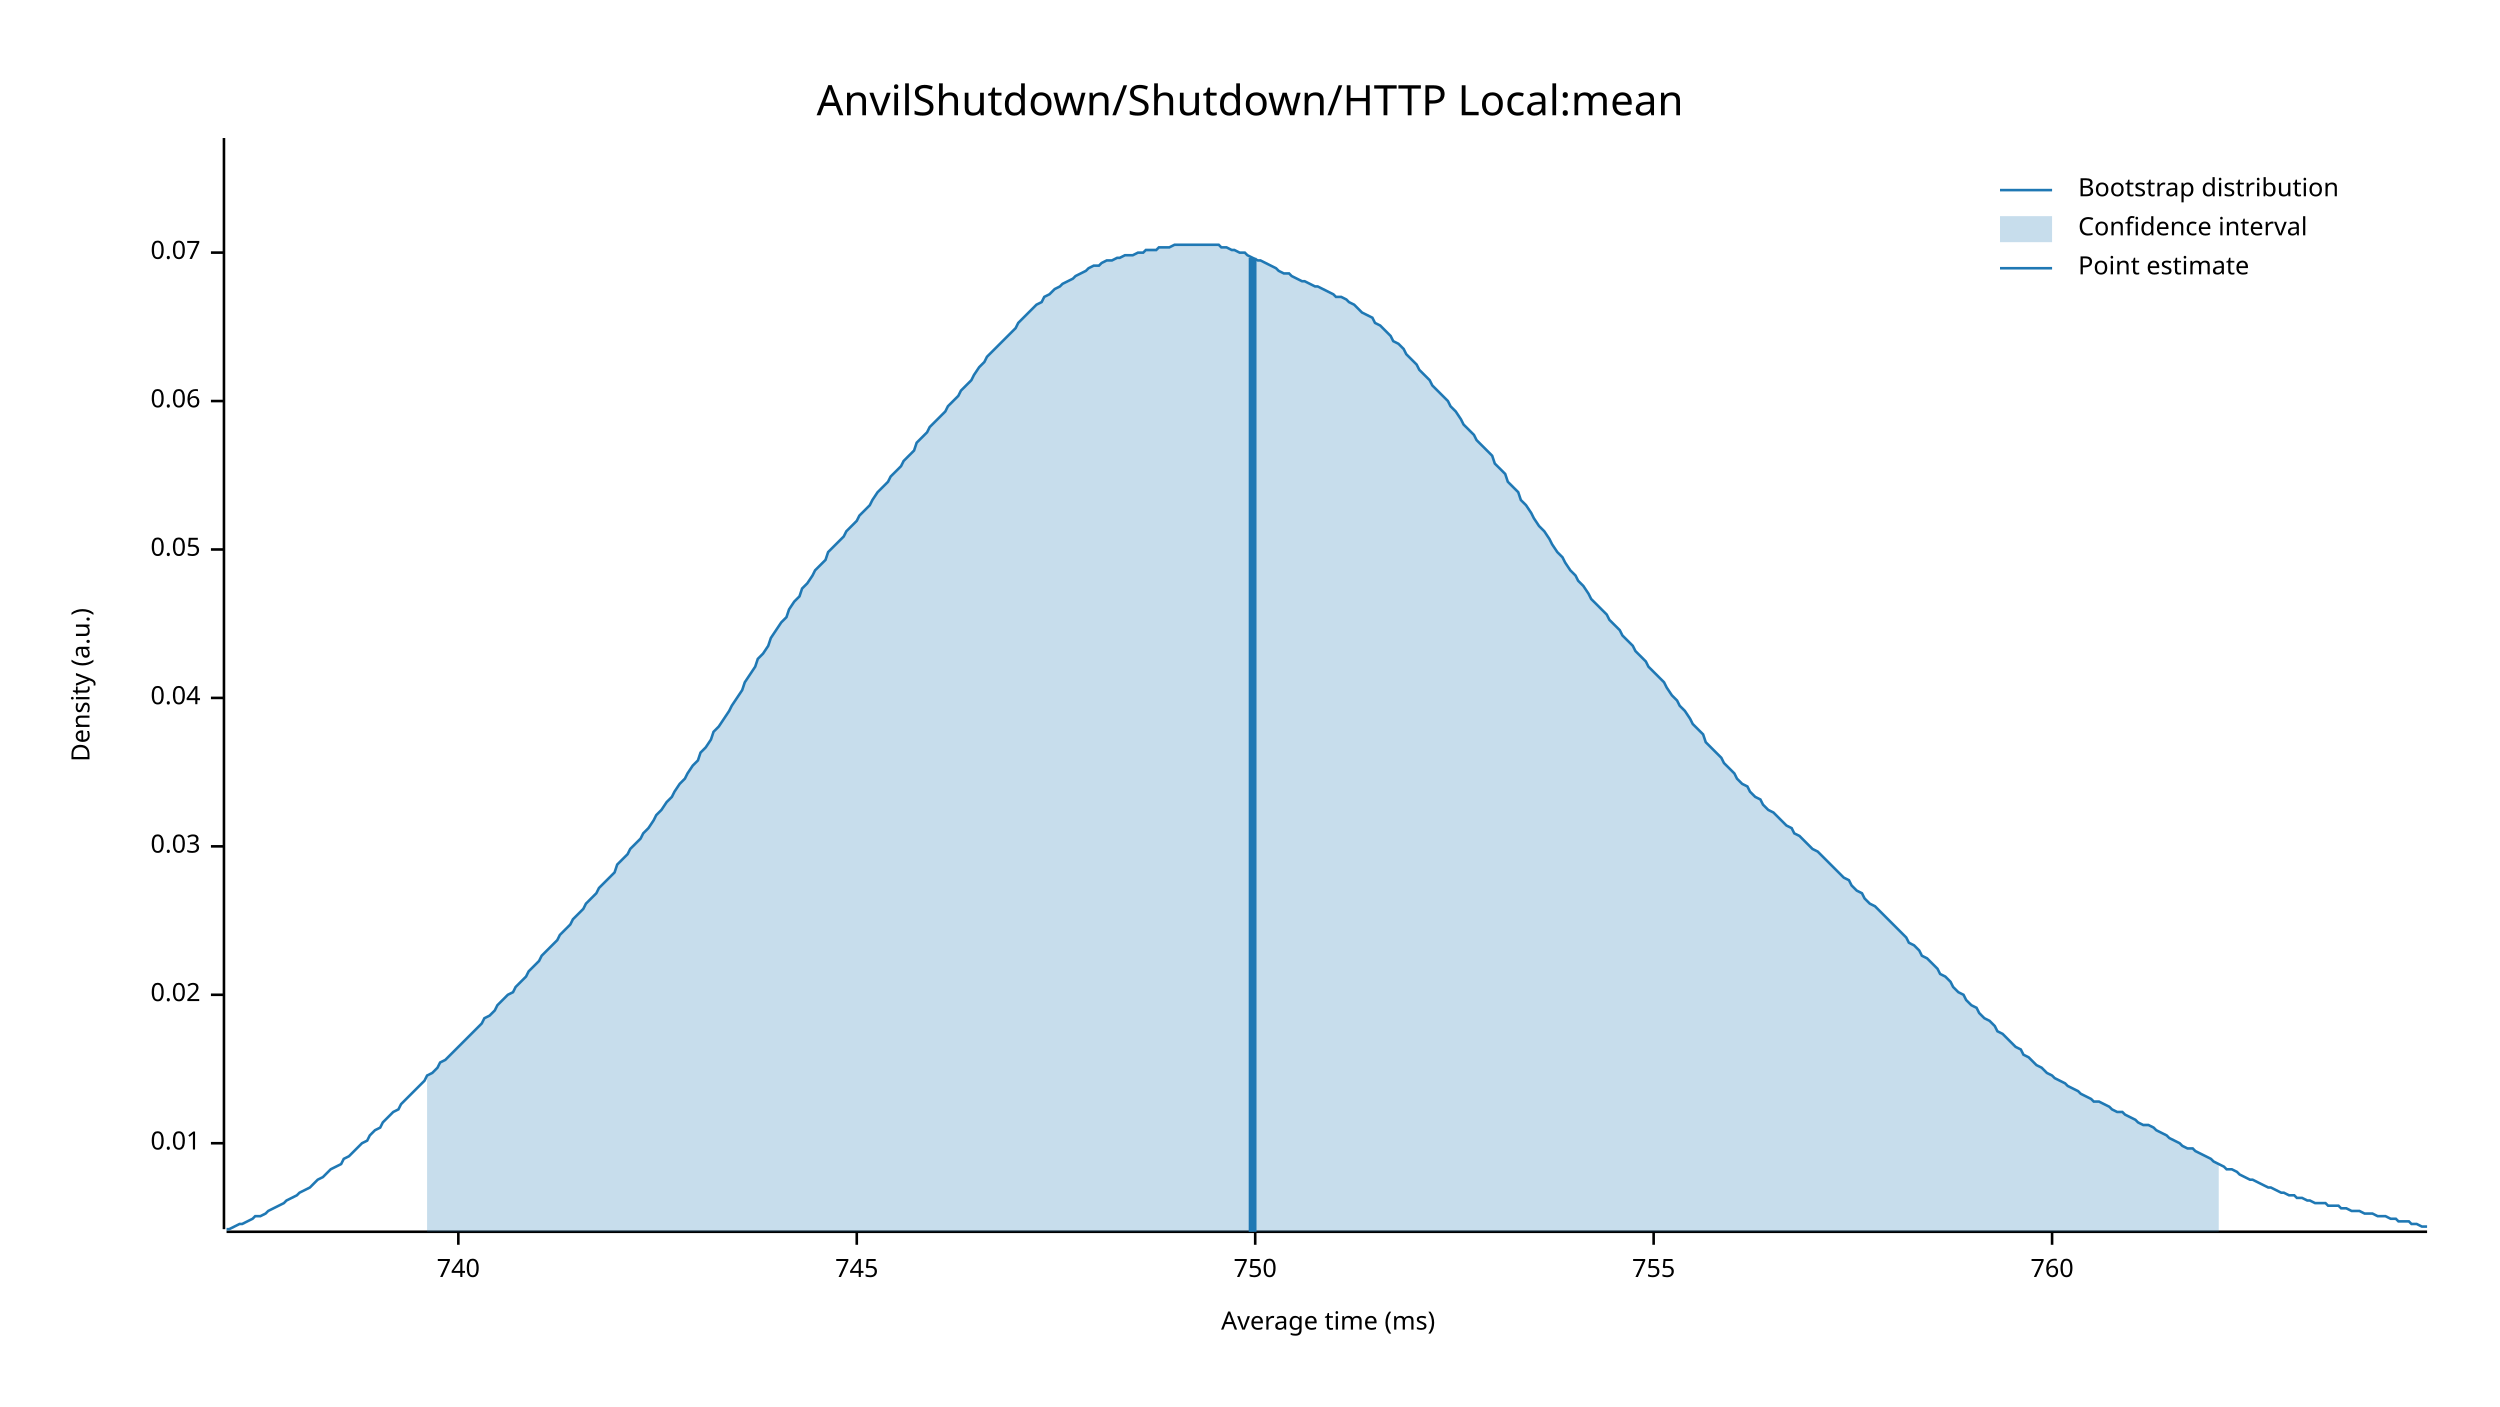
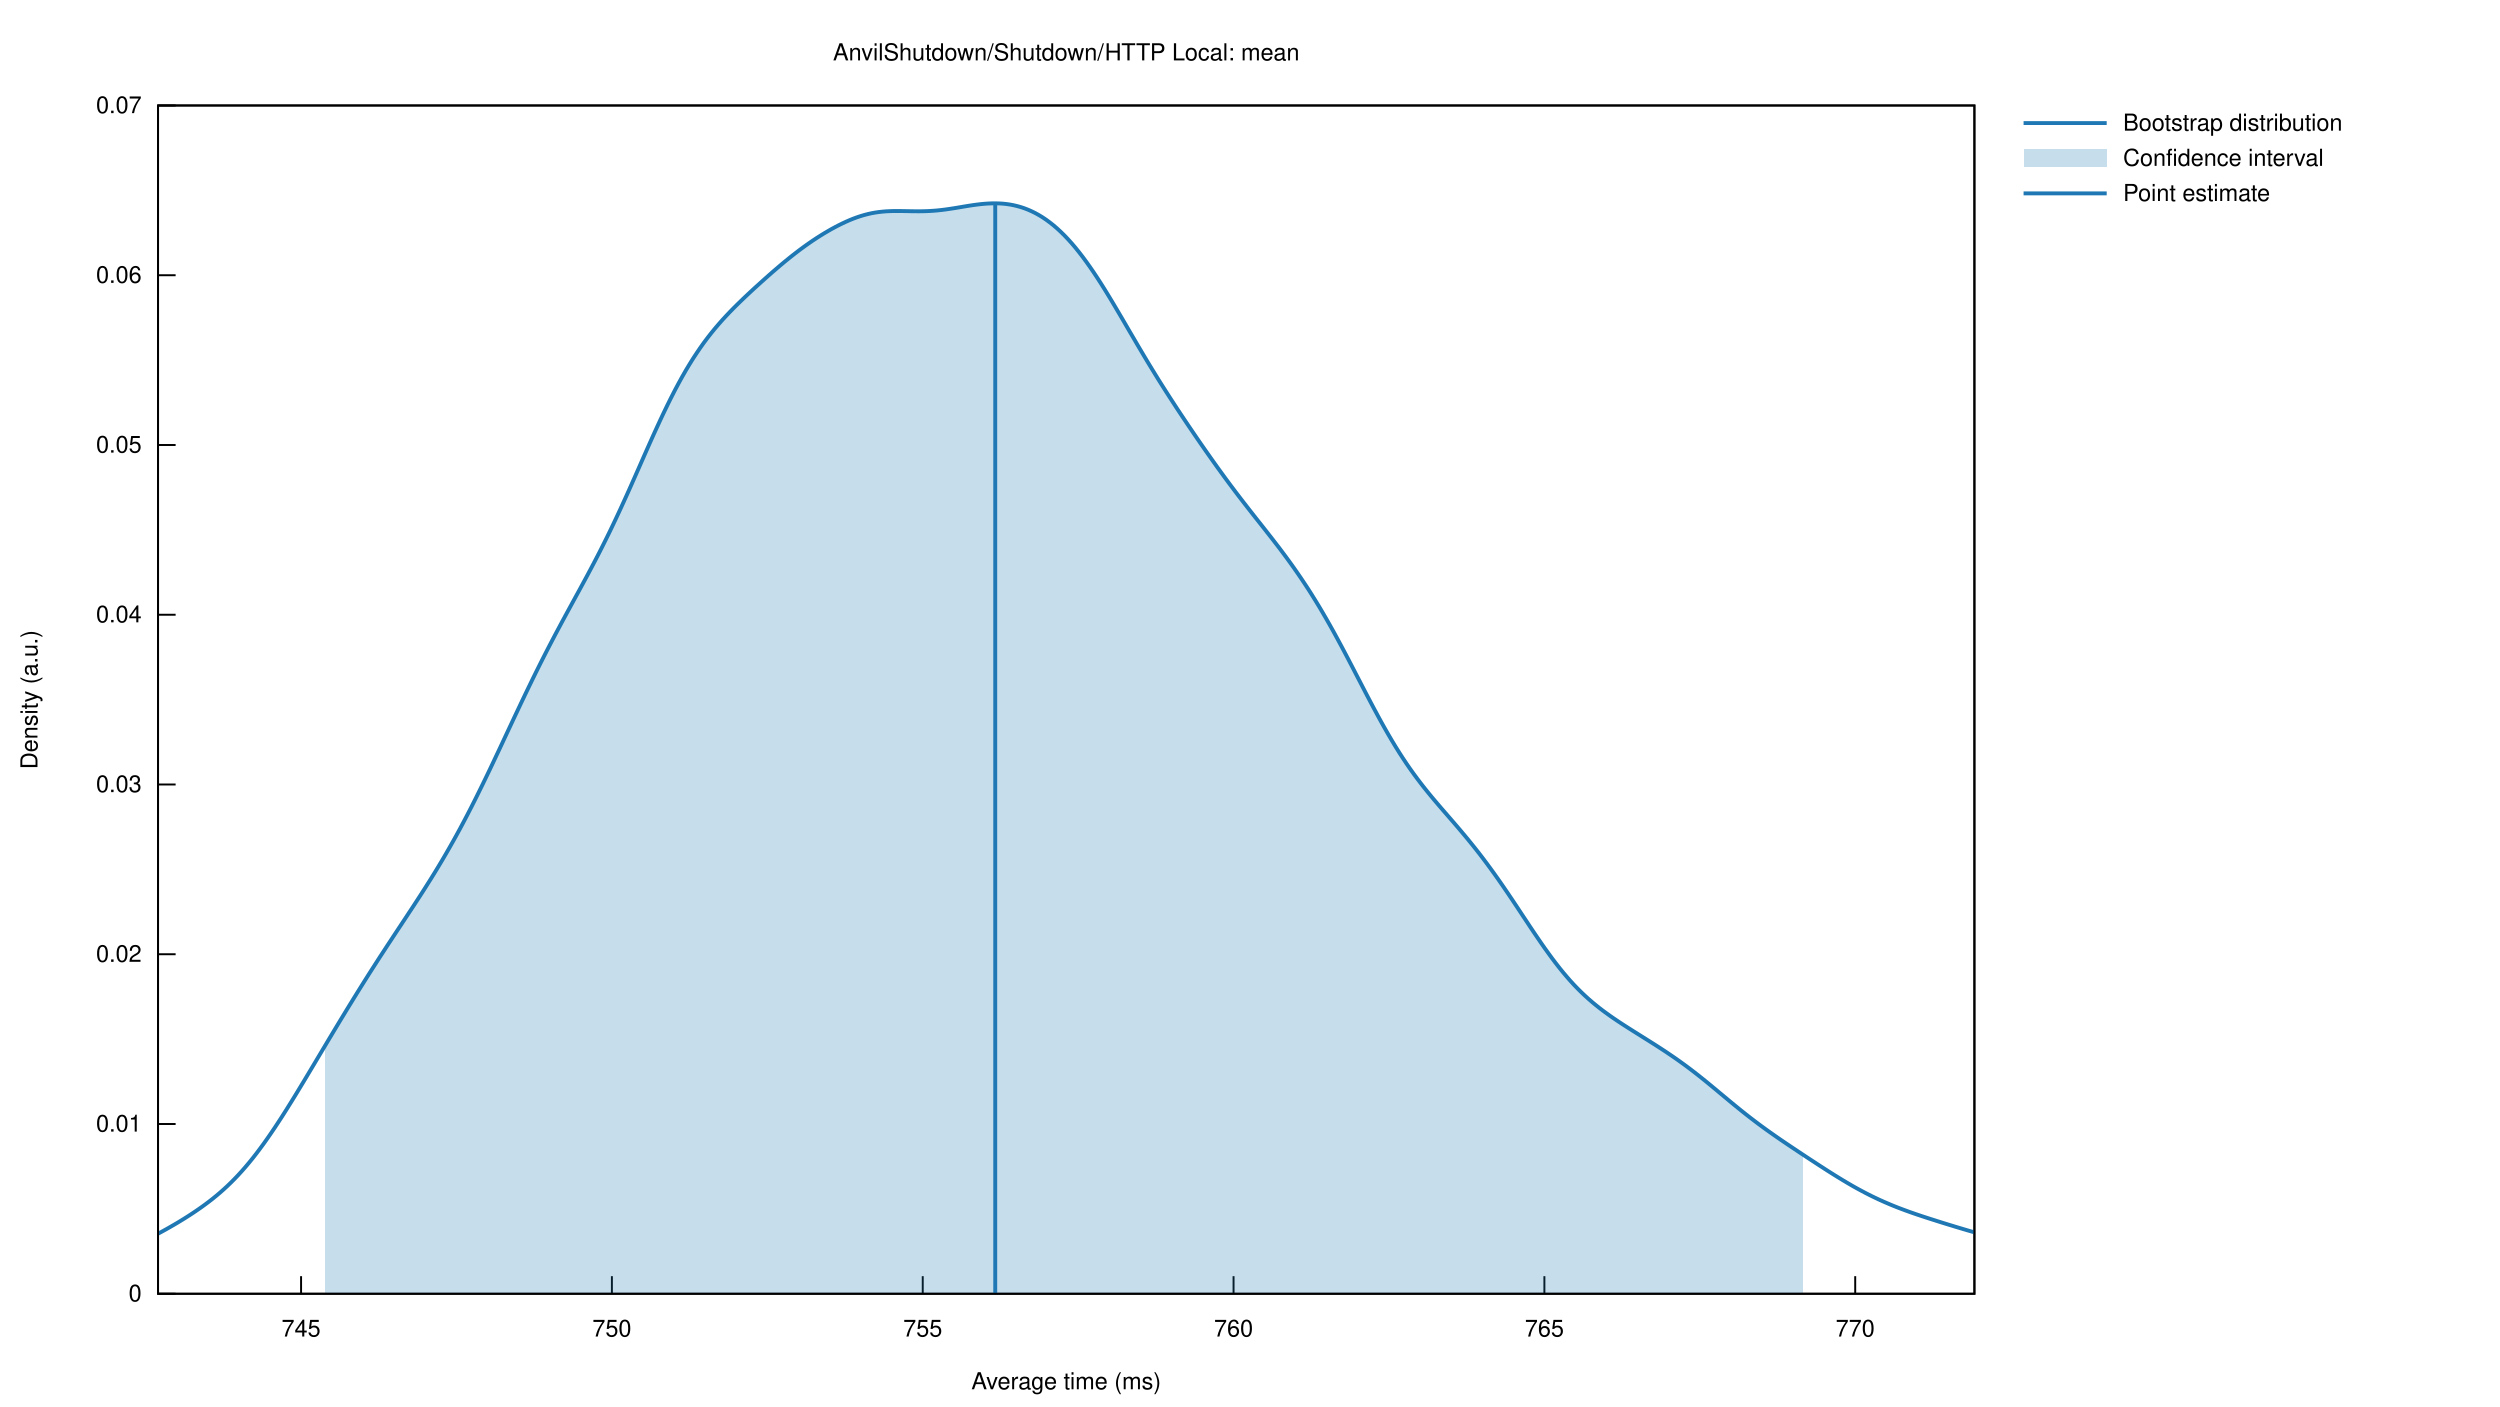
- <svg xmlns="http://www.w3.org/2000/svg" width="960" height="540" viewBox="0 0 960 540">
-   <text x="480" y="32" dy="0.76em" text-anchor="middle" font-family="sans-serif" font-size="16.129" opacity="1" fill="#000000">
- AnvilShutdown/Shutdown/HTTP Local:mean
- </text>
-   <text x="27" y="263" dy="0.76em" text-anchor="middle" font-family="sans-serif" font-size="9.677" opacity="1" fill="#000000" transform="rotate(270, 27, 263)">
- Density (a.u.)
- </text>
-   <text x="510" y="513" dy="-0.5ex" text-anchor="middle" font-family="sans-serif" font-size="9.677" opacity="1" fill="#000000">
- Average time (ms)
- </text>
-   <polyline fill="none" opacity="1" stroke="#000000" stroke-width="1" points="86,53 86,472 " />
-   <text x="77" y="439" dy="0.5ex" text-anchor="end" font-family="sans-serif" font-size="9.677" opacity="1" fill="#000000">
- 0.01
- </text>
-   <polyline fill="none" opacity="1" stroke="#000000" stroke-width="1" points="81,439 86,439 " />
-   <text x="77" y="382" dy="0.5ex" text-anchor="end" font-family="sans-serif" font-size="9.677" opacity="1" fill="#000000">
- 0.02
- </text>
-   <polyline fill="none" opacity="1" stroke="#000000" stroke-width="1" points="81,382 86,382 " />
-   <text x="77" y="325" dy="0.5ex" text-anchor="end" font-family="sans-serif" font-size="9.677" opacity="1" fill="#000000">
- 0.03
- </text>
-   <polyline fill="none" opacity="1" stroke="#000000" stroke-width="1" points="81,325 86,325 " />
-   <text x="77" y="268" dy="0.5ex" text-anchor="end" font-family="sans-serif" font-size="9.677" opacity="1" fill="#000000">
- 0.04
- </text>
-   <polyline fill="none" opacity="1" stroke="#000000" stroke-width="1" points="81,268 86,268 " />
-   <text x="77" y="211" dy="0.5ex" text-anchor="end" font-family="sans-serif" font-size="9.677" opacity="1" fill="#000000">
- 0.05
- </text>
-   <polyline fill="none" opacity="1" stroke="#000000" stroke-width="1" points="81,211 86,211 " />
-   <text x="77" y="154" dy="0.5ex" text-anchor="end" font-family="sans-serif" font-size="9.677" opacity="1" fill="#000000">
- 0.06
- </text>
-   <polyline fill="none" opacity="1" stroke="#000000" stroke-width="1" points="81,154 86,154 " />
-   <text x="77" y="97" dy="0.5ex" text-anchor="end" font-family="sans-serif" font-size="9.677" opacity="1" fill="#000000">
- 0.07
- </text>
-   <polyline fill="none" opacity="1" stroke="#000000" stroke-width="1" points="81,97 86,97 " />
-   <polyline fill="none" opacity="1" stroke="#000000" stroke-width="1" points="87,473 932,473 " />
-   <text x="176" y="483" dy="0.76em" text-anchor="middle" font-family="sans-serif" font-size="9.677" opacity="1" fill="#000000">
- 740
- </text>
-   <polyline fill="none" opacity="1" stroke="#000000" stroke-width="1" points="176,473 176,478 " />
-   <text x="329" y="483" dy="0.76em" text-anchor="middle" font-family="sans-serif" font-size="9.677" opacity="1" fill="#000000">
- 745
- </text>
-   <polyline fill="none" opacity="1" stroke="#000000" stroke-width="1" points="329,473 329,478 " />
-   <text x="482" y="483" dy="0.76em" text-anchor="middle" font-family="sans-serif" font-size="9.677" opacity="1" fill="#000000">
- 750
- </text>
-   <polyline fill="none" opacity="1" stroke="#000000" stroke-width="1" points="482,473 482,478 " />
-   <text x="635" y="483" dy="0.76em" text-anchor="middle" font-family="sans-serif" font-size="9.677" opacity="1" fill="#000000">
- 755
- </text>
-   <polyline fill="none" opacity="1" stroke="#000000" stroke-width="1" points="635,473 635,478 " />
-   <text x="788" y="483" dy="0.76em" text-anchor="middle" font-family="sans-serif" font-size="9.677" opacity="1" fill="#000000">
- 760
- </text>
-   <polyline fill="none" opacity="1" stroke="#000000" stroke-width="1" points="788,473 788,478 " />
-   <polyline fill="none" opacity="1" stroke="#1F78B4" stroke-width="1" points="87,472 88,472 90,471 92,470 93,470 95,469 97,468 98,467 100,467 102,466 103,465 105,464 107,463 109,462 110,461 112,460 114,459 115,458 117,457 119,456 120,455 122,453 124,452 125,451 127,449 129,448 131,447 132,445 134,444 136,442 137,441 139,439 141,438 142,436 144,434 146,433 147,431 149,429 151,427 153,426 154,424 156,422 158,420 159,419 161,417 163,415 164,413 166,412 168,410 169,408 171,407 173,405 175,403 176,402 178,400 180,398 181,397 183,395 185,393 186,391 188,390 190,388 191,386 193,384 195,382 197,381 198,379 200,377 202,375 203,373 205,371 207,369 208,367 210,365 212,363 214,361 215,359 217,357 219,355 220,353 222,351 224,349 225,347 227,345 229,343 230,341 232,339 234,337 236,335 237,332 239,330 241,328 242,326 244,324 246,322 247,320 249,318 251,315 252,313 254,311 256,308 258,306 259,304 261,301 263,299 264,297 266,294 268,292 269,289 271,287 273,284 274,281 276,279 278,276 280,273 281,271 283,268 285,265 286,262 288,259 290,256 291,253 293,251 295,248 296,245 298,242 300,239 302,237 303,234 305,231 307,229 308,226 310,224 312,221 313,219 315,217 317,215 318,212 320,210 322,208 324,206 325,204 327,202 329,200 330,198 332,196 334,194 335,192 337,189 339,187 341,185 342,183 344,181 346,179 347,177 349,175 351,173 352,170 354,168 356,166 357,164 359,162 361,160 363,158 364,156 366,154 368,152 369,150 371,148 373,146 374,144 376,141 378,139 379,137 381,135 383,133 385,131 386,130 388,128 390,126 391,124 393,122 395,120 396,119 398,117 400,116 401,114 403,113 405,111 407,110 408,109 410,108 412,107 413,106 415,105 417,104 418,103 420,102 422,102 423,101 425,100 427,100 429,99 430,99 432,98 434,98 435,98 437,97 439,97 440,96 442,96 444,96 445,95 447,95 449,95 451,94 452,94 454,94 456,94 457,94 459,94 461,94 462,94 464,94 466,94 468,94 469,95 471,95 473,96 474,96 476,97 478,97 479,98 481,99 483,100 484,100 486,101 488,102 490,103 491,104 493,105 495,105 496,106 498,107 500,108 501,108 503,109 505,110 506,110 508,111 510,112 512,113 513,114 515,114 517,115 518,116 520,117 522,119 523,120 525,121 527,122 528,124 530,125 532,127 534,129 535,131 537,132 539,134 540,136 542,138 544,140 545,142 547,144 549,146 550,148 552,150 554,152 556,154 557,156 559,158 561,161 562,163 564,165 566,167 567,169 569,171 571,173 573,175 574,178 576,180 578,182 579,185 581,187 583,189 584,192 586,194 588,197 589,199 591,202 593,204 595,207 596,209 598,212 600,214 601,216 603,219 605,221 606,223 608,225 610,228 611,230 613,232 615,234 617,236 618,238 620,240 622,242 623,244 625,246 627,248 628,250 630,252 632,254 633,256 635,258 637,260 639,262 640,264 642,267 644,269 645,271 647,273 649,276 650,278 652,280 654,282 655,285 657,287 659,289 661,291 662,293 664,295 666,297 667,299 669,301 671,302 672,304 674,306 676,307 677,309 679,311 681,312 683,314 684,315 686,317 688,318 689,320 691,321 693,323 694,324 696,326 698,327 700,329 701,330 703,332 705,334 706,335 708,337 710,338 711,340 713,342 715,343 716,345 718,347 720,348 722,350 723,351 725,353 727,355 728,356 730,358 732,360 733,362 735,363 737,365 738,367 740,368 742,370 744,372 745,374 747,375 749,377 750,379 752,381 754,382 755,384 757,386 759,387 760,389 762,391 764,392 766,394 767,396 769,397 771,399 772,400 774,402 776,403 777,405 779,406 781,408 782,409 784,410 786,412 788,413 789,414 791,415 793,416 794,417 796,418 798,419 799,420 801,421 803,422 804,423 806,423 808,424 810,425 811,426 813,427 815,427 816,428 818,429 820,430 821,431 823,432 825,432 827,433 828,434 830,435 832,436 833,437 835,438 837,439 838,440 840,441 842,441 843,442 845,443 847,444 849,445 850,446 852,447 854,448 855,449 857,449 859,450 860,451 862,452 864,453 865,453 867,454 869,455 871,456 872,456 874,457 876,458 877,458 879,459 881,459 882,460 884,460 886,461 887,461 889,462 891,462 893,462 894,463 896,463 898,463 899,464 901,464 903,465 904,465 906,465 908,466 909,466 911,466 913,467 915,467 916,467 918,468 920,468 921,469 923,469 925,469 926,470 928,470 930,471 932,471 " />
-   <polygon opacity="0.25" fill="#1F78B4" points="164,413 166,412 168,410 169,408 171,407 173,405 175,403 176,402 178,400 180,398 181,397 183,395 185,393 186,391 188,390 190,388 191,386 193,384 195,382 197,381 198,379 200,377 202,375 203,373 205,371 207,369 208,367 210,365 212,363 214,361 215,359 217,357 219,355 220,353 222,351 224,349 225,347 227,345 229,343 230,341 232,339 234,337 236,335 237,332 239,330 241,328 242,326 244,324 246,322 247,320 249,318 251,315 252,313 254,311 256,308 258,306 259,304 261,301 263,299 264,297 266,294 268,292 269,289 271,287 273,284 274,281 276,279 278,276 280,273 281,271 283,268 285,265 286,262 288,259 290,256 291,253 293,251 295,248 296,245 298,242 300,239 302,237 303,234 305,231 307,229 308,226 310,224 312,221 313,219 315,217 317,215 318,212 320,210 322,208 324,206 325,204 327,202 329,200 330,198 332,196 334,194 335,192 337,189 339,187 341,185 342,183 344,181 346,179 347,177 349,175 351,173 352,170 354,168 356,166 357,164 359,162 361,160 363,158 364,156 366,154 368,152 369,150 371,148 373,146 374,144 376,141 378,139 379,137 381,135 383,133 385,131 386,130 388,128 390,126 391,124 393,122 395,120 396,119 398,117 400,116 401,114 403,113 405,111 407,110 408,109 410,108 412,107 413,106 415,105 417,104 418,103 420,102 422,102 423,101 425,100 427,100 429,99 430,99 432,98 434,98 435,98 437,97 439,97 440,96 442,96 444,96 445,95 447,95 449,95 451,94 452,94 454,94 456,94 457,94 459,94 461,94 462,94 464,94 466,94 468,94 469,95 471,95 473,96 474,96 476,97 478,97 479,98 481,99 483,100 484,100 486,101 488,102 490,103 491,104 493,105 495,105 496,106 498,107 500,108 501,108 503,109 505,110 506,110 508,111 510,112 512,113 513,114 515,114 517,115 518,116 520,117 522,119 523,120 525,121 527,122 528,124 530,125 532,127 534,129 535,131 537,132 539,134 540,136 542,138 544,140 545,142 547,144 549,146 550,148 552,150 554,152 556,154 557,156 559,158 561,161 562,163 564,165 566,167 567,169 569,171 571,173 573,175 574,178 576,180 578,182 579,185 581,187 583,189 584,192 586,194 588,197 589,199 591,202 593,204 595,207 596,209 598,212 600,214 601,216 603,219 605,221 606,223 608,225 610,228 611,230 613,232 615,234 617,236 618,238 620,240 622,242 623,244 625,246 627,248 628,250 630,252 632,254 633,256 635,258 637,260 639,262 640,264 642,267 644,269 645,271 647,273 649,276 650,278 652,280 654,282 655,285 657,287 659,289 661,291 662,293 664,295 666,297 667,299 669,301 671,302 672,304 674,306 676,307 677,309 679,311 681,312 683,314 684,315 686,317 688,318 689,320 691,321 693,323 694,324 696,326 698,327 700,329 701,330 703,332 705,334 706,335 708,337 710,338 711,340 713,342 715,343 716,345 718,347 720,348 722,350 723,351 725,353 727,355 728,356 730,358 732,360 733,362 735,363 737,365 738,367 740,368 742,370 744,372 745,374 747,375 749,377 750,379 752,381 754,382 755,384 757,386 759,387 760,389 762,391 764,392 766,394 767,396 769,397 771,399 772,400 774,402 776,403 777,405 779,406 781,408 782,409 784,410 786,412 788,413 789,414 791,415 793,416 794,417 796,418 798,419 799,420 801,421 803,422 804,423 806,423 808,424 810,425 811,426 813,427 815,427 816,428 818,429 820,430 821,431 823,432 825,432 827,433 828,434 830,435 832,436 833,437 835,438 837,439 838,440 840,441 842,441 843,442 845,443 847,444 849,445 850,446 852,447 852,473 164,473 " />
-   <polyline fill="none" opacity="1" stroke="#1F78B4" stroke-width="3" points="481,473 481,99 " />
-   <text x="798" y="68" dy="0.76em" text-anchor="start" font-family="sans-serif" font-size="9.677" opacity="1" fill="#000000">
- Bootstrap distribution
- </text>
-   <text x="798" y="83" dy="0.76em" text-anchor="start" font-family="sans-serif" font-size="9.677" opacity="1" fill="#000000">
- Confidence interval
- </text>
-   <text x="798" y="98" dy="0.76em" text-anchor="start" font-family="sans-serif" font-size="9.677" opacity="1" fill="#000000">
- Point estimate
- </text>
-   <polyline fill="none" opacity="1" stroke="#1F78B4" stroke-width="1" points="768,73 788,73 " />
-   <rect x="768" y="83" width="20" height="10" opacity="0.25" fill="#1F78B4" stroke="none" />
-   <polyline fill="none" opacity="1" stroke="#1F78B4" stroke-width="1" points="768,103 788,103 " />
+ <svg xmlns="http://www.w3.org/2000/svg" xmlns:xlink="http://www.w3.org/1999/xlink" viewBox="0 0 1280 720">
+   <g id="gnuplot_canvas">
+     <rect x="0" y="0" width="1280" height="720" fill="none" />
+     <defs>
+       <circle id="gpDot" r="0.5" stroke-width="0.5" stroke="currentColor" />
+       <path id="gpPt0" stroke-width="0.222" stroke="currentColor" d="M-1,0 h2 M0,-1 v2" />
+       <path id="gpPt1" stroke-width="0.222" stroke="currentColor" d="M-1,-1 L1,1 M1,-1 L-1,1" />
+       <path id="gpPt2" stroke-width="0.222" stroke="currentColor" d="M-1,0 L1,0 M0,-1 L0,1 M-1,-1 L1,1 M-1,1 L1,-1" />
+       <rect id="gpPt3" stroke-width="0.222" stroke="currentColor" x="-1" y="-1" width="2" height="2" />
+       <rect id="gpPt4" stroke-width="0.222" stroke="currentColor" fill="currentColor" x="-1" y="-1" width="2" height="2" />
+       <circle id="gpPt5" stroke-width="0.222" stroke="currentColor" cx="0" cy="0" r="1" />
+       <use xlink:href="#gpPt5" id="gpPt6" fill="currentColor" stroke="none" />
+       <path id="gpPt7" stroke-width="0.222" stroke="currentColor" d="M0,-1.33 L-1.33,0.67 L1.33,0.67 z" />
+       <use xlink:href="#gpPt7" id="gpPt8" fill="currentColor" stroke="none" />
+       <use xlink:href="#gpPt7" id="gpPt9" stroke="currentColor" transform="rotate(180)" />
+       <use xlink:href="#gpPt9" id="gpPt10" fill="currentColor" stroke="none" />
+       <use xlink:href="#gpPt3" id="gpPt11" stroke="currentColor" transform="rotate(45)" />
+       <use xlink:href="#gpPt11" id="gpPt12" fill="currentColor" stroke="none" />
+       <path id="gpPt13" stroke-width="0.222" stroke="currentColor" d="M0,1.330 L1.265,0.411 L0.782,-1.067 L-0.782,-1.076 L-1.265,0.411 z" />
+       <use xlink:href="#gpPt13" id="gpPt14" fill="currentColor" stroke="none" />
+       <filter id="textbox" filterUnits="objectBoundingBox" x="0" y="0" height="1" width="1">
+         <feFlood flood-color="white" flood-opacity="1" result="bgnd" />
+         <feComposite in="SourceGraphic" in2="bgnd" operator="atop" />
+       </filter>
+       <filter id="greybox" filterUnits="objectBoundingBox" x="0" y="0" height="1" width="1">
+         <feFlood flood-color="lightgrey" flood-opacity="1" result="grey" />
+         <feComposite in="SourceGraphic" in2="grey" operator="atop" />
+       </filter>
+     </defs>
+     <g fill="none" color="white" stroke="currentColor" stroke-width="1.00" stroke-linecap="butt" stroke-linejoin="miter">
+ </g>
+     <g fill="none" color="black" stroke="currentColor" stroke-width="1.00" stroke-linecap="butt" stroke-linejoin="miter">
+       <path stroke="black" d="M80.92,662.40 L89.92,662.40  " />
+       <g transform="translate(72.53,666.30)" stroke="none" fill="black" font-family="Helvetica" font-size="12.00" text-anchor="end">
+         <text>
+           <tspan font-family="Helvetica"> 0</tspan>
+         </text>
+       </g>
+     </g>
+     <g fill="none" color="black" stroke="currentColor" stroke-width="1.00" stroke-linecap="butt" stroke-linejoin="miter">
+       <path stroke="black" d="M80.92,575.49 L89.92,575.49  " />
+       <g transform="translate(72.53,579.39)" stroke="none" fill="black" font-family="Helvetica" font-size="12.00" text-anchor="end">
+         <text>
+           <tspan font-family="Helvetica"> 0.01</tspan>
+         </text>
+       </g>
+     </g>
+     <g fill="none" color="black" stroke="currentColor" stroke-width="1.00" stroke-linecap="butt" stroke-linejoin="miter">
+       <path stroke="black" d="M80.92,488.57 L89.92,488.57  " />
+       <g transform="translate(72.53,492.47)" stroke="none" fill="black" font-family="Helvetica" font-size="12.00" text-anchor="end">
+         <text>
+           <tspan font-family="Helvetica"> 0.02</tspan>
+         </text>
+       </g>
+     </g>
+     <g fill="none" color="black" stroke="currentColor" stroke-width="1.00" stroke-linecap="butt" stroke-linejoin="miter">
+       <path stroke="black" d="M80.92,401.66 L89.92,401.66  " />
+       <g transform="translate(72.53,405.56)" stroke="none" fill="black" font-family="Helvetica" font-size="12.00" text-anchor="end">
+         <text>
+           <tspan font-family="Helvetica"> 0.03</tspan>
+         </text>
+       </g>
+     </g>
+     <g fill="none" color="black" stroke="currentColor" stroke-width="1.00" stroke-linecap="butt" stroke-linejoin="miter">
+       <path stroke="black" d="M80.92,314.75 L89.92,314.75  " />
+       <g transform="translate(72.53,318.65)" stroke="none" fill="black" font-family="Helvetica" font-size="12.00" text-anchor="end">
+         <text>
+           <tspan font-family="Helvetica"> 0.04</tspan>
+         </text>
+       </g>
+     </g>
+     <g fill="none" color="black" stroke="currentColor" stroke-width="1.00" stroke-linecap="butt" stroke-linejoin="miter">
+       <path stroke="black" d="M80.92,227.84 L89.92,227.84  " />
+       <g transform="translate(72.53,231.74)" stroke="none" fill="black" font-family="Helvetica" font-size="12.00" text-anchor="end">
+         <text>
+           <tspan font-family="Helvetica"> 0.05</tspan>
+         </text>
+       </g>
+     </g>
+     <g fill="none" color="black" stroke="currentColor" stroke-width="1.00" stroke-linecap="butt" stroke-linejoin="miter">
+       <path stroke="black" d="M80.92,140.92 L89.92,140.92  " />
+       <g transform="translate(72.53,144.82)" stroke="none" fill="black" font-family="Helvetica" font-size="12.00" text-anchor="end">
+         <text>
+           <tspan font-family="Helvetica"> 0.06</tspan>
+         </text>
+       </g>
+     </g>
+     <g fill="none" color="black" stroke="currentColor" stroke-width="1.00" stroke-linecap="butt" stroke-linejoin="miter">
+       <path stroke="black" d="M80.92,54.01 L89.92,54.01  " />
+       <g transform="translate(72.53,57.91)" stroke="none" fill="black" font-family="Helvetica" font-size="12.00" text-anchor="end">
+         <text>
+           <tspan font-family="Helvetica"> 0.07</tspan>
+         </text>
+       </g>
+     </g>
+     <g fill="none" color="black" stroke="currentColor" stroke-width="1.00" stroke-linecap="butt" stroke-linejoin="miter">
+       <path stroke="black" d="M154.15,662.40 L154.15,653.40  " />
+       <g transform="translate(154.15,684.30)" stroke="none" fill="black" font-family="Helvetica" font-size="12.00" text-anchor="middle">
+         <text>
+           <tspan font-family="Helvetica"> 745</tspan>
+         </text>
+       </g>
+     </g>
+     <g fill="none" color="black" stroke="currentColor" stroke-width="1.00" stroke-linecap="butt" stroke-linejoin="miter">
+       <path stroke="black" d="M313.29,662.40 L313.29,653.40  " />
+       <g transform="translate(313.29,684.30)" stroke="none" fill="black" font-family="Helvetica" font-size="12.00" text-anchor="middle">
+         <text>
+           <tspan font-family="Helvetica"> 750</tspan>
+         </text>
+       </g>
+     </g>
+     <g fill="none" color="black" stroke="currentColor" stroke-width="1.00" stroke-linecap="butt" stroke-linejoin="miter">
+       <path stroke="black" d="M472.44,662.40 L472.44,653.40  " />
+       <g transform="translate(472.44,684.30)" stroke="none" fill="black" font-family="Helvetica" font-size="12.00" text-anchor="middle">
+         <text>
+           <tspan font-family="Helvetica"> 755</tspan>
+         </text>
+       </g>
+     </g>
+     <g fill="none" color="black" stroke="currentColor" stroke-width="1.00" stroke-linecap="butt" stroke-linejoin="miter">
+       <path stroke="black" d="M631.58,662.40 L631.58,653.40  " />
+       <g transform="translate(631.58,684.30)" stroke="none" fill="black" font-family="Helvetica" font-size="12.00" text-anchor="middle">
+         <text>
+           <tspan font-family="Helvetica"> 760</tspan>
+         </text>
+       </g>
+     </g>
+     <g fill="none" color="black" stroke="currentColor" stroke-width="1.00" stroke-linecap="butt" stroke-linejoin="miter">
+       <path stroke="black" d="M790.73,662.40 L790.73,653.40  " />
+       <g transform="translate(790.73,684.30)" stroke="none" fill="black" font-family="Helvetica" font-size="12.00" text-anchor="middle">
+         <text>
+           <tspan font-family="Helvetica"> 765</tspan>
+         </text>
+       </g>
+     </g>
+     <g fill="none" color="black" stroke="currentColor" stroke-width="1.00" stroke-linecap="butt" stroke-linejoin="miter">
+       <path stroke="black" d="M949.87,662.40 L949.87,653.40  " />
+       <g transform="translate(949.87,684.30)" stroke="none" fill="black" font-family="Helvetica" font-size="12.00" text-anchor="middle">
+         <text>
+           <tspan font-family="Helvetica"> 770</tspan>
+         </text>
+       </g>
+     </g>
+     <g fill="none" color="black" stroke="currentColor" stroke-width="1.00" stroke-linecap="butt" stroke-linejoin="miter">
+ </g>
+     <g fill="none" color="black" stroke="currentColor" stroke-width="1.00" stroke-linecap="butt" stroke-linejoin="miter">
+       <path stroke="black" d="M80.92,54.01 L80.92,662.40 L1010.90,662.40 L1010.90,54.01 L80.92,54.01 Z  " />
+     </g>
+     <g fill="none" color="black" stroke="currentColor" stroke-width="1.00" stroke-linecap="butt" stroke-linejoin="miter">
+       <g transform="translate(19.18,358.21) rotate(270)" stroke="none" fill="black" font-family="Helvetica" font-size="12.00" text-anchor="middle">
+         <text>
+           <tspan font-family="Helvetica">Density (a.u.)</tspan>
+         </text>
+       </g>
+     </g>
+     <g fill="none" color="black" stroke="currentColor" stroke-width="1.00" stroke-linecap="butt" stroke-linejoin="miter">
+       <g transform="translate(545.91,711.30)" stroke="none" fill="black" font-family="Helvetica" font-size="12.00" text-anchor="middle">
+         <text>
+           <tspan font-family="Helvetica">Average time (ms)</tspan>
+         </text>
+       </g>
+     </g>
+     <g fill="none" color="black" stroke="currentColor" stroke-width="1.00" stroke-linecap="butt" stroke-linejoin="miter">
+ </g>
+     <g id="gnuplot_plot_1">
+       <g fill="none" color="white" stroke="currentColor" stroke-width="2.00" stroke-linecap="butt" stroke-linejoin="miter">
+ </g>
+       <g fill="none" color="black" stroke="currentColor" stroke-width="2.00" stroke-linecap="butt" stroke-linejoin="miter">
+         <g transform="translate(1087.02,66.91)" stroke="none" fill="black" font-family="Helvetica" font-size="12.00" text-anchor="start">
+           <text>
+             <tspan font-family="Helvetica">Bootstrap distribution</tspan>
+           </text>
+         </g>
+       </g>
+       <g fill="none" color="black" stroke="currentColor" stroke-width="2.00" stroke-linecap="butt" stroke-linejoin="miter">
+         <path stroke="rgb( 31, 120, 180)" d="M1036.07,63.01 L1078.63,63.01 M80.92,631.65 L82.78,630.65 L84.65,629.62 L86.51,628.57 L88.37,627.50 L90.24,626.41   L92.10,625.29 L93.97,624.15 L95.83,622.98 L97.69,621.78 L99.56,620.54 L101.42,619.27 L103.28,617.97 L105.15,616.61   L107.01,615.21 L108.88,613.76 L110.74,612.24 L112.60,610.67 L114.47,609.02 L116.33,607.31 L118.19,605.52 L120.06,603.64   L121.92,601.69 L123.78,599.65 L125.65,597.52 L127.51,595.31 L129.38,593.01 L131.24,590.63 L133.10,588.16 L134.97,585.62   L136.83,582.99 L138.69,580.30 L140.56,577.54 L142.42,574.72 L144.29,571.85 L146.15,568.92 L148.01,565.95 L149.88,562.94   L151.74,559.91 L153.60,556.84 L155.47,553.75 L157.33,550.65 L159.19,547.54 L161.06,544.42 L162.92,541.29 L164.79,538.17   L166.65,535.05 L168.51,531.93 L170.38,528.82 L172.24,525.72 L174.10,522.64 L175.97,519.57 L177.83,516.51 L179.70,513.47   L181.56,510.45 L183.42,507.45 L185.29,504.46 L187.15,501.50 L189.01,498.55 L190.88,495.63 L192.74,492.73 L194.60,489.84   L196.47,486.98 L198.33,484.12 L200.20,481.29 L202.06,478.46 L203.92,475.64 L205.79,472.82 L207.65,470.00 L209.51,467.17   L211.38,464.34 L213.24,461.49 L215.11,458.62 L216.97,455.72 L218.83,452.78 L220.70,449.81 L222.56,446.80 L224.42,443.74   L226.29,440.62 L228.15,437.45 L230.01,434.22 L231.88,430.92 L233.74,427.56 L235.61,424.14 L237.47,420.64 L239.33,417.09   L241.20,413.46 L243.06,409.78 L244.92,406.04 L246.79,402.25 L248.65,398.41 L250.52,394.53 L252.38,390.62 L254.24,386.67   L256.11,382.71 L257.97,378.73 L259.83,374.75 L261.70,370.77 L263.56,366.80 L265.43,362.85 L267.29,358.92 L269.15,355.03   L271.02,351.16 L272.88,347.34 L274.74,343.56 L276.61,339.82 L278.47,336.14 L280.33,332.50 L282.20,328.90 L284.06,325.35   L285.93,321.84 L287.79,318.36 L289.65,314.92 L291.52,311.49 L293.38,308.07 L295.24,304.66 L297.11,301.25 L298.97,297.81   L300.84,294.35 L302.70,290.85 L304.56,287.31 L306.43,283.71 L308.29,280.05 L310.15,276.32 L312.02,272.52 L313.88,268.65   L315.74,264.71 L317.61,260.70 L319.47,256.63 L321.34,252.51 L323.20,248.34 L325.06,244.14 L326.93,239.91 L328.79,235.68   L330.65,231.46 L332.52,227.26 L334.38,223.10 L336.25,219.00 L338.11,214.97 L339.97,211.02 L341.84,207.16 L343.70,203.42   L345.56,199.78 L347.43,196.27 L349.29,192.89 L351.15,189.64 L353.02,186.53 L354.88,183.54 L356.75,180.69 L358.61,177.96   L360.47,175.35 L362.34,172.86 L364.20,170.48 L366.06,168.20 L367.93,166.01 L369.79,163.90 L371.66,161.87 L373.52,159.90   L375.38,157.99 L377.25,156.13 L379.11,154.31 L380.97,152.52 L382.84,150.76 L384.70,149.03 L386.56,147.31 L388.43,145.62   L390.29,143.94 L392.16,142.27 L394.02,140.62 L395.88,138.99 L397.75,137.39 L399.61,135.80 L401.47,134.24 L403.34,132.72   L405.20,131.22 L407.07,129.76 L408.93,128.33 L410.79,126.95 L412.66,125.60 L414.52,124.29 L416.38,123.02 L418.25,121.79   L420.11,120.61 L421.97,119.46 L423.84,118.36 L425.70,117.29 L427.57,116.28 L429.43,115.31 L431.29,114.39 L433.16,113.52   L435.02,112.70 L436.88,111.95 L438.75,111.26 L440.61,110.64 L442.48,110.08 L444.34,109.60 L446.20,109.18 L448.07,108.84   L449.93,108.57 L451.79,108.36 L453.66,108.20 L455.52,108.11 L457.38,108.05 L459.25,108.04 L461.11,108.05 L462.98,108.08   L464.84,108.11 L466.70,108.15 L468.57,108.17 L470.43,108.18 L472.29,108.16 L474.16,108.11 L476.02,108.03 L477.89,107.91   L479.75,107.76 L481.61,107.56 L483.48,107.34 L485.34,107.08 L487.20,106.80 L489.07,106.51 L490.93,106.20 L492.79,105.88   L494.66,105.57 L496.52,105.27 L498.39,104.99 L500.25,104.74 L502.11,104.52 L503.98,104.34 L505.84,104.21 L507.70,104.13   L509.57,104.11 L511.43,104.15 L513.30,104.26 L515.16,104.45 L517.02,104.71 L518.89,105.06 L520.75,105.50 L522.61,106.02   L524.48,106.64 L526.34,107.36 L528.20,108.18 L530.07,109.10 L531.93,110.13 L533.80,111.27 L535.66,112.52 L537.52,113.89   L539.39,115.37 L541.25,116.97 L543.11,118.69 L544.98,120.53 L546.84,122.49 L548.71,124.56 L550.57,126.75 L552.43,129.06   L554.30,131.48 L556.16,134.00 L558.02,136.62 L559.89,139.34 L561.75,142.15 L563.62,145.04 L565.48,148.00 L567.34,151.03   L569.21,154.11 L571.07,157.23 L572.93,160.39 L574.80,163.56 L576.66,166.76 L578.52,169.95 L580.39,173.14 L582.25,176.32   L584.12,179.48 L585.98,182.61 L587.84,185.72 L589.71,188.79 L591.57,191.82 L593.43,194.83 L595.30,197.79 L597.16,200.72   L599.03,203.62 L600.89,206.49 L602.75,209.34 L604.62,212.15 L606.48,214.95 L608.34,217.72 L610.21,220.47 L612.07,223.21   L613.93,225.92 L615.80,228.62 L617.66,231.29 L619.53,233.94 L621.39,236.57 L623.25,239.18 L625.12,241.76 L626.98,244.32   L628.84,246.84 L630.71,249.34 L632.57,251.82 L634.44,254.26 L636.30,256.68 L638.16,259.08 L640.03,261.47 L641.89,263.84   L643.75,266.20 L645.62,268.55 L647.48,270.91 L649.34,273.28 L651.21,275.66 L653.07,278.07 L654.94,280.50 L656.80,282.97   L658.66,285.48 L660.53,288.04 L662.39,290.64 L664.25,293.31 L666.12,296.03 L667.98,298.82 L669.85,301.67 L671.71,304.60   L673.57,307.60 L675.44,310.66 L677.30,313.81 L679.16,317.02 L681.03,320.30 L682.89,323.64 L684.75,327.05 L686.62,330.51   L688.48,334.02 L690.35,337.57 L692.21,341.15 L694.07,344.75 L695.94,348.35 L697.80,351.95 L699.66,355.54 L701.53,359.10   L703.39,362.62 L705.26,366.09 L707.12,369.50 L708.98,372.84 L710.85,376.10 L712.71,379.27 L714.57,382.35 L716.44,385.34   L718.30,388.22 L720.16,391.02 L722.03,393.72 L723.89,396.32 L725.76,398.85 L727.62,401.29 L729.48,403.66 L731.35,405.98   L733.21,408.24 L735.07,410.45 L736.94,412.64 L738.80,414.80 L740.67,416.95 L742.53,419.10 L744.39,421.25 L746.26,423.42   L748.12,425.61 L749.98,427.83 L751.85,430.08 L753.71,432.38 L755.57,434.71 L757.44,437.09 L759.30,439.52 L761.17,442.00   L763.03,444.53 L764.89,447.10 L766.76,449.73 L768.62,452.39 L770.48,455.10 L772.35,457.84 L774.21,460.61 L776.08,463.41   L777.94,466.22 L779.80,469.04 L781.67,471.85 L783.53,474.66 L785.39,477.44 L787.26,480.19 L789.12,482.91 L790.98,485.57   L792.85,488.17 L794.71,490.71 L796.58,493.18 L798.44,495.56 L800.30,497.86 L802.17,500.07 L804.03,502.20 L805.89,504.23   L807.76,506.17 L809.62,508.02 L811.49,509.79 L813.35,511.48 L815.21,513.09 L817.08,514.63 L818.94,516.11 L820.80,517.53   L822.67,518.90 L824.53,520.23 L826.39,521.52 L828.26,522.78 L830.12,524.01 L831.99,525.22 L833.85,526.41 L835.71,527.59   L837.58,528.76 L839.44,529.93 L841.30,531.10 L843.17,532.27 L845.03,533.44 L846.90,534.62 L848.76,535.81 L850.62,537.02   L852.49,538.24 L854.35,539.49 L856.21,540.75 L858.08,542.04 L859.94,543.36 L861.81,544.70 L863.67,546.07 L865.53,547.47   L867.40,548.90 L869.26,550.35 L871.12,551.83 L872.99,553.33 L874.85,554.85 L876.71,556.39 L878.58,557.93 L880.44,559.49   L882.31,561.04 L884.17,562.59 L886.03,564.14 L887.90,565.68 L889.76,567.20 L891.62,568.70 L893.49,570.19 L895.35,571.65   L897.22,573.09 L899.08,574.51 L900.94,575.90 L902.81,577.27 L904.67,578.62 L906.53,579.94 L908.40,581.25 L910.26,582.55   L912.12,583.83 L913.99,585.09 L915.85,586.35 L917.72,587.60 L919.58,588.84 L921.44,590.08 L923.31,591.32 L925.17,592.55   L927.03,593.77 L928.90,594.99 L930.76,596.21 L932.63,597.42 L934.49,598.62 L936.35,599.81 L938.22,600.99 L940.08,602.15   L941.94,603.30 L943.81,604.43 L945.67,605.54 L947.53,606.63 L949.40,607.70 L951.26,608.73 L953.13,609.74 L954.99,610.73   L956.85,611.68 L958.72,612.61 L960.58,613.50 L962.44,614.37 L964.31,615.21 L966.17,616.02 L968.04,616.81 L969.90,617.57   L971.76,618.31 L973.63,619.02 L975.49,619.71 L977.35,620.39 L979.22,621.05 L981.08,621.69 L982.94,622.32 L984.81,622.94   L986.67,623.55 L988.54,624.15 L990.40,624.74 L992.26,625.33 L994.13,625.92 L995.99,626.50 L997.85,627.07 L999.72,627.64   L1001.58,628.21 L1003.45,628.77 L1005.31,629.33 L1007.17,629.88 L1009.04,630.42 L1010.90,630.95  " />
+       </g>
+     </g>
+     <g id="gnuplot_plot_2">
+       <g fill="none" color="white" stroke="rgb( 31, 120, 180)" stroke-width="1.00" stroke-linecap="butt" stroke-linejoin="miter">
+ </g>
+       <g fill="none" color="black" stroke="currentColor" stroke-width="1.00" stroke-linecap="butt" stroke-linejoin="miter">
+         <g transform="translate(1087.02,84.91)" stroke="none" fill="black" font-family="Helvetica" font-size="12.00" text-anchor="start">
+           <text>
+             <tspan font-family="Helvetica">Confidence interval</tspan>
+           </text>
+         </g>
+       </g>
+       <g fill="none" color="black" stroke="currentColor" stroke-width="1.00" stroke-linecap="butt" stroke-linejoin="miter">
+         <g stroke="none" shape-rendering="crispEdges">
+           <polygon fill="rgb( 31, 120, 180)" fill-opacity="0.25" points="1036.07,85.51 1078.63,85.51 1078.63,76.51 1036.07,76.51 " />
+           <polygon fill="rgb( 31, 120, 180)" fill-opacity="0.25" points="166.65,535.05 168.51,531.93 170.38,528.82 172.24,525.72 174.10,522.64 175.97,519.57 177.83,516.51 179.70,513.47 181.56,510.45 183.42,507.45 185.29,504.46 187.15,501.50 189.01,498.55 190.88,495.63 192.74,492.73 194.60,489.84 196.47,486.98 198.33,484.12 200.20,481.29 202.06,478.46 203.92,475.64 205.79,472.82 207.65,470.00 209.51,467.17 211.38,464.34 213.24,461.49 215.11,458.62 216.97,455.72 218.83,452.78 220.70,449.81 222.56,446.80 224.42,443.74 226.29,440.62 228.15,437.45 230.01,434.22 231.88,430.92 233.74,427.56 235.61,424.14 237.47,420.64 239.33,417.09 241.20,413.46 243.06,409.78 244.92,406.04 246.79,402.25 248.65,398.41 250.52,394.53 252.38,390.62 254.24,386.67 256.11,382.71 257.97,378.73 259.83,374.75 261.70,370.77 263.56,366.80 265.43,362.85 267.29,358.92 269.15,355.03 271.02,351.16 272.88,347.34 274.74,343.56 276.61,339.82 278.47,336.14 280.33,332.50 282.20,328.90 284.06,325.35 285.93,321.84 287.79,318.36 289.65,314.92 291.52,311.49 293.38,308.07 295.24,304.66 297.11,301.25 298.97,297.81 300.84,294.35 302.70,290.85 304.56,287.31 306.43,283.71 308.29,280.05 310.15,276.32 312.02,272.52 313.88,268.65 315.74,264.71 317.61,260.70 319.47,256.63 321.34,252.51 323.20,248.34 325.06,244.14 326.93,239.91 328.79,235.68 330.65,231.46 332.52,227.26 334.38,223.10 336.25,219.00 338.11,214.97 339.97,211.02 341.84,207.16 343.70,203.42 345.56,199.78 347.43,196.27 349.29,192.89 351.15,189.64 353.02,186.53 354.88,183.54 356.75,180.69 358.61,177.96 360.47,175.35 362.34,172.86 364.20,170.48 366.06,168.20 367.93,166.01 369.79,163.90 371.66,161.87 373.52,159.90 375.38,157.99 377.25,156.13 379.11,154.31 380.97,152.52 382.84,150.76 384.70,149.03 386.56,147.31 388.43,145.62 390.29,143.94 392.16,142.27 394.02,140.62 395.88,138.99 397.75,137.39 399.61,135.80 401.47,134.24 403.34,132.72 405.20,131.22 407.07,129.76 408.93,128.33 410.79,126.95 412.66,125.60 414.52,124.29 416.38,123.02 418.25,121.79 420.11,120.61 421.97,119.46 423.84,118.36 425.70,117.29 427.57,116.28 429.43,115.31 431.29,114.39 433.16,113.52 435.02,112.70 436.88,111.95 438.75,111.26 440.61,110.64 442.48,110.08 444.34,109.60 446.20,109.18 448.07,108.84 449.93,108.57 451.79,108.36 453.66,108.20 455.52,108.11 457.38,108.05 459.25,108.04 461.11,108.05 462.98,108.08 464.84,108.11 466.70,108.15 468.57,108.17 470.43,108.18 472.29,108.16 474.16,108.11 476.02,108.03 477.89,107.91 479.75,107.76 481.61,107.56 483.48,107.34 485.34,107.08 487.20,106.80 489.07,106.51 490.93,106.20 492.79,105.88 494.66,105.57 496.52,105.27 498.39,104.99 500.25,104.74 502.11,104.52 503.98,104.34 505.84,104.21 507.70,104.13 509.57,104.11 511.43,104.15 513.30,104.26 515.16,104.45 517.02,104.71 518.89,105.06 520.75,105.50 522.61,106.02 524.48,106.64 526.34,107.36 528.20,108.18 530.07,109.10 531.93,110.13 533.80,111.27 535.66,112.52 537.52,113.89 539.39,115.37 541.25,116.97 543.11,118.69 544.98,120.53 546.84,122.49 548.71,124.56 550.57,126.75 552.43,129.06 554.30,131.48 556.16,134.00 558.02,136.62 559.89,139.34 561.75,142.15 563.62,145.04 565.48,148.00 567.34,151.03 569.21,154.11 571.07,157.23 572.93,160.39 574.80,163.56 576.66,166.76 578.52,169.95 580.39,173.14 582.25,176.32 584.12,179.48 585.98,182.61 587.84,185.72 589.71,188.79 591.57,191.82 593.43,194.83 595.30,197.79 597.16,200.72 599.03,203.62 600.89,206.49 602.75,209.34 604.62,212.15 606.48,214.95 608.34,217.72 610.21,220.47 612.07,223.21 613.93,225.92 615.80,228.62 617.66,231.29 619.53,233.94 621.39,236.57 623.25,239.18 625.12,241.76 626.98,244.32 628.84,246.84 630.71,249.34 632.57,251.82 634.44,254.26 636.30,256.68 638.16,259.08 640.03,261.47 641.89,263.84 643.75,266.20 645.62,268.55 647.48,270.91 649.34,273.28 651.21,275.66 653.07,278.07 654.94,280.50 656.80,282.97 658.66,285.48 660.53,288.04 662.39,290.64 664.25,293.31 666.12,296.03 667.98,298.82 669.85,301.67 671.71,304.60 673.57,307.60 675.44,310.66 677.30,313.81 679.16,317.02 681.03,320.30 682.89,323.64 684.75,327.05 686.62,330.51 688.48,334.02 690.35,337.57 692.21,341.15 694.07,344.75 695.94,348.35 697.80,351.95 699.66,355.54 701.53,359.10 703.39,362.62 705.26,366.09 707.12,369.50 708.98,372.84 710.85,376.10 712.71,379.27 714.57,382.35 716.44,385.34 718.30,388.22 720.16,391.02 722.03,393.72 723.89,396.32 725.76,398.85 727.62,401.29 729.48,403.66 731.35,405.98 733.21,408.24 735.07,410.45 736.94,412.64 738.80,414.80 740.67,416.95 742.53,419.10 744.39,421.25 746.26,423.42 748.12,425.61 749.98,427.83 751.85,430.08 753.71,432.38 755.57,434.71 757.44,437.09 759.30,439.52 761.17,442.00 763.03,444.53 764.89,447.10 766.76,449.73 768.62,452.39 770.48,455.10 772.35,457.84 774.21,460.61 776.08,463.41 777.94,466.22 779.80,469.04 781.67,471.85 783.53,474.66 785.39,477.44 787.26,480.19 789.12,482.91 790.98,485.57 792.85,488.17 794.71,490.71 796.58,493.18 798.44,495.56 800.30,497.86 802.17,500.07 804.03,502.20 805.89,504.23 807.76,506.17 809.62,508.02 811.49,509.79 813.35,511.48 815.21,513.09 817.08,514.63 818.94,516.11 820.80,517.53 822.67,518.90 824.53,520.23 826.39,521.52 828.26,522.78 830.12,524.01 831.99,525.22 833.85,526.41 835.71,527.59 837.58,528.76 839.44,529.93 841.30,531.10 843.17,532.27 845.03,533.44 846.90,534.62 848.76,535.81 850.62,537.02 852.49,538.24 854.35,539.49 856.21,540.75 858.08,542.04 859.94,543.36 861.81,544.70 863.67,546.07 865.53,547.47 867.40,548.90 869.26,550.35 871.12,551.83 872.99,553.33 874.85,554.85 876.71,556.39 878.58,557.93 880.44,559.49 882.31,561.04 884.17,562.59 886.03,564.14 887.90,565.68 889.76,567.20 891.62,568.70 893.49,570.19 895.35,571.65 897.22,573.09 899.08,574.51 900.94,575.90 902.81,577.27 904.67,578.62 906.53,579.94 908.40,581.25 910.26,582.55 912.12,583.83 913.99,585.09 915.85,586.35 917.72,587.60 919.58,588.84 921.44,590.08 923.31,591.32 923.31,662.40 921.44,662.40 919.58,662.40 917.72,662.40 915.85,662.40 913.99,662.40 912.12,662.40 910.26,662.40 908.40,662.40 906.53,662.40 904.67,662.40 902.81,662.40 900.94,662.40 899.08,662.40 897.22,662.40 895.35,662.40 893.49,662.40 891.62,662.40 889.76,662.40 887.90,662.40 886.03,662.40 884.17,662.40 882.31,662.40 880.44,662.40 878.58,662.40 876.71,662.40 874.85,662.40 872.99,662.40 871.12,662.40 869.26,662.40 867.40,662.40 865.53,662.40 863.67,662.40 861.81,662.40 859.94,662.40 858.08,662.40 856.21,662.40 854.35,662.40 852.49,662.40 850.62,662.40 848.76,662.40 846.90,662.40 845.03,662.40 843.17,662.40 841.30,662.40 839.44,662.40 837.58,662.40 835.71,662.40 833.85,662.40 831.99,662.40 830.12,662.40 828.26,662.40 826.39,662.40 824.53,662.40 822.67,662.40 820.80,662.40 818.94,662.40 817.08,662.40 815.21,662.40 813.35,662.40 811.49,662.40 809.62,662.40 807.76,662.40 805.89,662.40 804.03,662.40 802.17,662.40 800.30,662.40 798.44,662.40 796.58,662.40 794.71,662.40 792.85,662.40 790.98,662.40 789.12,662.40 787.26,662.40 785.39,662.40 783.53,662.40 781.67,662.40 779.80,662.40 777.94,662.40 776.08,662.40 774.21,662.40 772.35,662.40 770.48,662.40 768.62,662.40 766.76,662.40 764.89,662.40 763.03,662.40 761.17,662.40 759.30,662.40 757.44,662.40 755.57,662.40 753.71,662.40 751.85,662.40 749.98,662.40 748.12,662.40 746.26,662.40 744.39,662.40 742.53,662.40 740.67,662.40 738.80,662.40 736.94,662.40 735.07,662.40 733.21,662.40 731.35,662.40 729.48,662.40 727.62,662.40 725.76,662.40 723.89,662.40 722.03,662.40 720.16,662.40 718.30,662.40 716.44,662.40 714.57,662.40 712.71,662.40 710.85,662.40 708.98,662.40 707.12,662.40 705.26,662.40 703.39,662.40 701.53,662.40 699.66,662.40 697.80,662.40 695.94,662.40 694.07,662.40 692.21,662.40 690.35,662.40 688.48,662.40 686.62,662.40 684.75,662.40 682.89,662.40 681.03,662.40 679.16,662.40 677.30,662.40 675.44,662.40 673.57,662.40 671.71,662.40 669.85,662.40 667.98,662.40 666.12,662.40 664.25,662.40 662.39,662.40 660.53,662.40 658.66,662.40 656.80,662.40 654.94,662.40 653.07,662.40 651.21,662.40 649.34,662.40 647.48,662.40 645.62,662.40 643.75,662.40 641.89,662.40 640.03,662.40 638.16,662.40 636.30,662.40 634.44,662.40 632.57,662.40 630.71,662.40 628.84,662.40 626.98,662.40 625.12,662.40 623.25,662.40 621.39,662.40 619.53,662.40 617.66,662.40 615.80,662.40 613.93,662.40 612.07,662.40 610.21,662.40 608.34,662.40 606.48,662.40 604.62,662.40 602.75,662.40 600.89,662.40 599.03,662.40 597.16,662.40 595.30,662.40 593.43,662.40 591.57,662.40 589.71,662.40 587.84,662.40 585.98,662.40 584.12,662.40 582.25,662.40 580.39,662.40 578.52,662.40 576.66,662.40 574.80,662.40 572.93,662.40 571.07,662.40 569.21,662.40 567.34,662.40 565.48,662.40 563.62,662.40 561.75,662.40 559.89,662.40 558.02,662.40 556.16,662.40 554.30,662.40 552.43,662.40 550.57,662.40 548.71,662.40 546.84,662.40 544.98,662.40 543.11,662.40 541.25,662.40 539.39,662.40 537.52,662.40 535.66,662.40 533.80,662.40 531.93,662.40 530.07,662.40 528.20,662.40 526.34,662.40 524.48,662.40 522.61,662.40 520.75,662.40 518.89,662.40 517.02,662.40 515.16,662.40 513.30,662.40 511.43,662.40 509.57,662.40 507.70,662.40 505.84,662.40 503.98,662.40 502.11,662.40 500.25,662.40 498.39,662.40 496.52,662.40 494.66,662.40 492.79,662.40 490.93,662.40 489.07,662.40 487.20,662.40 485.34,662.40 483.48,662.40 481.61,662.40 479.75,662.40 477.89,662.40 476.02,662.40 474.16,662.40 472.29,662.40 470.43,662.40 468.57,662.40 466.70,662.40 464.84,662.40 462.98,662.40 461.11,662.40 459.25,662.40 457.38,662.40 455.52,662.40 453.66,662.40 451.79,662.40 449.93,662.40 448.07,662.40 446.20,662.40 444.34,662.40 442.48,662.40 440.61,662.40 438.75,662.40 436.88,662.40 435.02,662.40 433.16,662.40 431.29,662.40 429.43,662.40 427.57,662.40 425.70,662.40 423.84,662.40 421.97,662.40 420.11,662.40 418.25,662.40 416.38,662.40 414.52,662.40 412.66,662.40 410.79,662.40 408.93,662.40 407.07,662.40 405.20,662.40 403.34,662.40 401.47,662.40 399.61,662.40 397.75,662.40 395.88,662.40 394.02,662.40 392.16,662.40 390.29,662.40 388.43,662.40 386.56,662.40 384.70,662.40 382.84,662.40 380.97,662.40 379.11,662.40 377.25,662.40 375.38,662.40 373.52,662.40 371.66,662.40 369.79,662.40 367.93,662.40 366.06,662.40 364.20,662.40 362.34,662.40 360.47,662.40 358.61,662.40 356.75,662.40 354.88,662.40 353.02,662.40 351.15,662.40 349.29,662.40 347.43,662.40 345.56,662.40 343.70,662.40 341.84,662.40 339.97,662.40 338.11,662.40 336.25,662.40 334.38,662.40 332.52,662.40 330.65,662.40 328.79,662.40 326.93,662.40 325.06,662.40 323.20,662.40 321.34,662.40 319.47,662.40 317.61,662.40 315.74,662.40 313.88,662.40 312.02,662.40 310.15,662.40 308.29,662.40 306.43,662.40 304.56,662.40 302.70,662.40 300.84,662.40 298.97,662.40 297.11,662.40 295.24,662.40 293.38,662.40 291.52,662.40 289.65,662.40 287.79,662.40 285.93,662.40 284.06,662.40 282.20,662.40 280.33,662.40 278.47,662.40 276.61,662.40 274.74,662.40 272.88,662.40 271.02,662.40 269.15,662.40 267.29,662.40 265.43,662.40 263.56,662.40 261.70,662.40 259.83,662.40 257.97,662.40 256.11,662.40 254.24,662.40 252.38,662.40 250.52,662.40 248.65,662.40 246.79,662.40 244.92,662.40 243.06,662.40 241.20,662.40 239.33,662.40 237.47,662.40 235.61,662.40 233.74,662.40 231.88,662.40 230.01,662.40 228.15,662.40 226.29,662.40 224.42,662.40 222.56,662.40 220.70,662.40 218.83,662.40 216.97,662.40 215.11,662.40 213.24,662.40 211.38,662.40 209.51,662.40 207.65,662.40 205.79,662.40 203.92,662.40 202.06,662.40 200.20,662.40 198.33,662.40 196.47,662.40 194.60,662.40 192.74,662.40 190.88,662.40 189.01,662.40 187.15,662.40 185.29,662.40 183.42,662.40 181.56,662.40 179.70,662.40 177.83,662.40 175.97,662.40 174.10,662.40 172.24,662.40 170.38,662.40 168.51,662.40 166.65,662.40 " />
+         </g>
+       </g>
+     </g>
+     <g id="gnuplot_plot_3">
+       <g fill="none" color="white" stroke="rgb( 31, 120, 180)" stroke-width="2.00" stroke-linecap="butt" stroke-linejoin="miter">
+ </g>
+       <g fill="none" color="black" stroke="currentColor" stroke-width="2.00" stroke-linecap="butt" stroke-linejoin="miter">
+         <g transform="translate(1087.02,102.91)" stroke="none" fill="black" font-family="Helvetica" font-size="12.00" text-anchor="start">
+           <text>
+             <tspan font-family="Helvetica">Point estimate</tspan>
+           </text>
+         </g>
+       </g>
+       <g fill="none" color="black" stroke="currentColor" stroke-width="2.00" stroke-linecap="butt" stroke-linejoin="miter">
+         <path stroke="rgb( 31, 120, 180)" d="M1036.07,99.01 L1078.63,99.01 M509.56,662.40 L509.56,104.11  " />
+       </g>
+     </g>
+     <g fill="none" color="black" stroke="currentColor" stroke-width="2.00" stroke-linecap="butt" stroke-linejoin="miter">
+ </g>
+     <g fill="none" color="black" stroke="black" stroke-width="1.00" stroke-linecap="butt" stroke-linejoin="miter">
+ </g>
+     <g fill="none" color="black" stroke="currentColor" stroke-width="1.00" stroke-linecap="butt" stroke-linejoin="miter">
+       <path stroke="black" d="M80.92,54.01 L80.92,662.40 L1010.90,662.40 L1010.90,54.01 L80.92,54.01 Z  " />
+     </g>
+     <g fill="none" color="black" stroke="currentColor" stroke-width="1.00" stroke-linecap="butt" stroke-linejoin="miter">
+       <g transform="translate(545.91,30.91)" stroke="none" fill="black" font-family="Helvetica" font-size="12.00" text-anchor="middle">
+         <text>
+           <tspan font-family="Helvetica">AnvilShutdown/Shutdown/HTTP Local: mean</tspan>
+         </text>
+       </g>
+     </g>
+     <g fill="none" color="black" stroke="currentColor" stroke-width="1.00" stroke-linecap="butt" stroke-linejoin="miter">
+ </g>
+   </g>
</svg>
